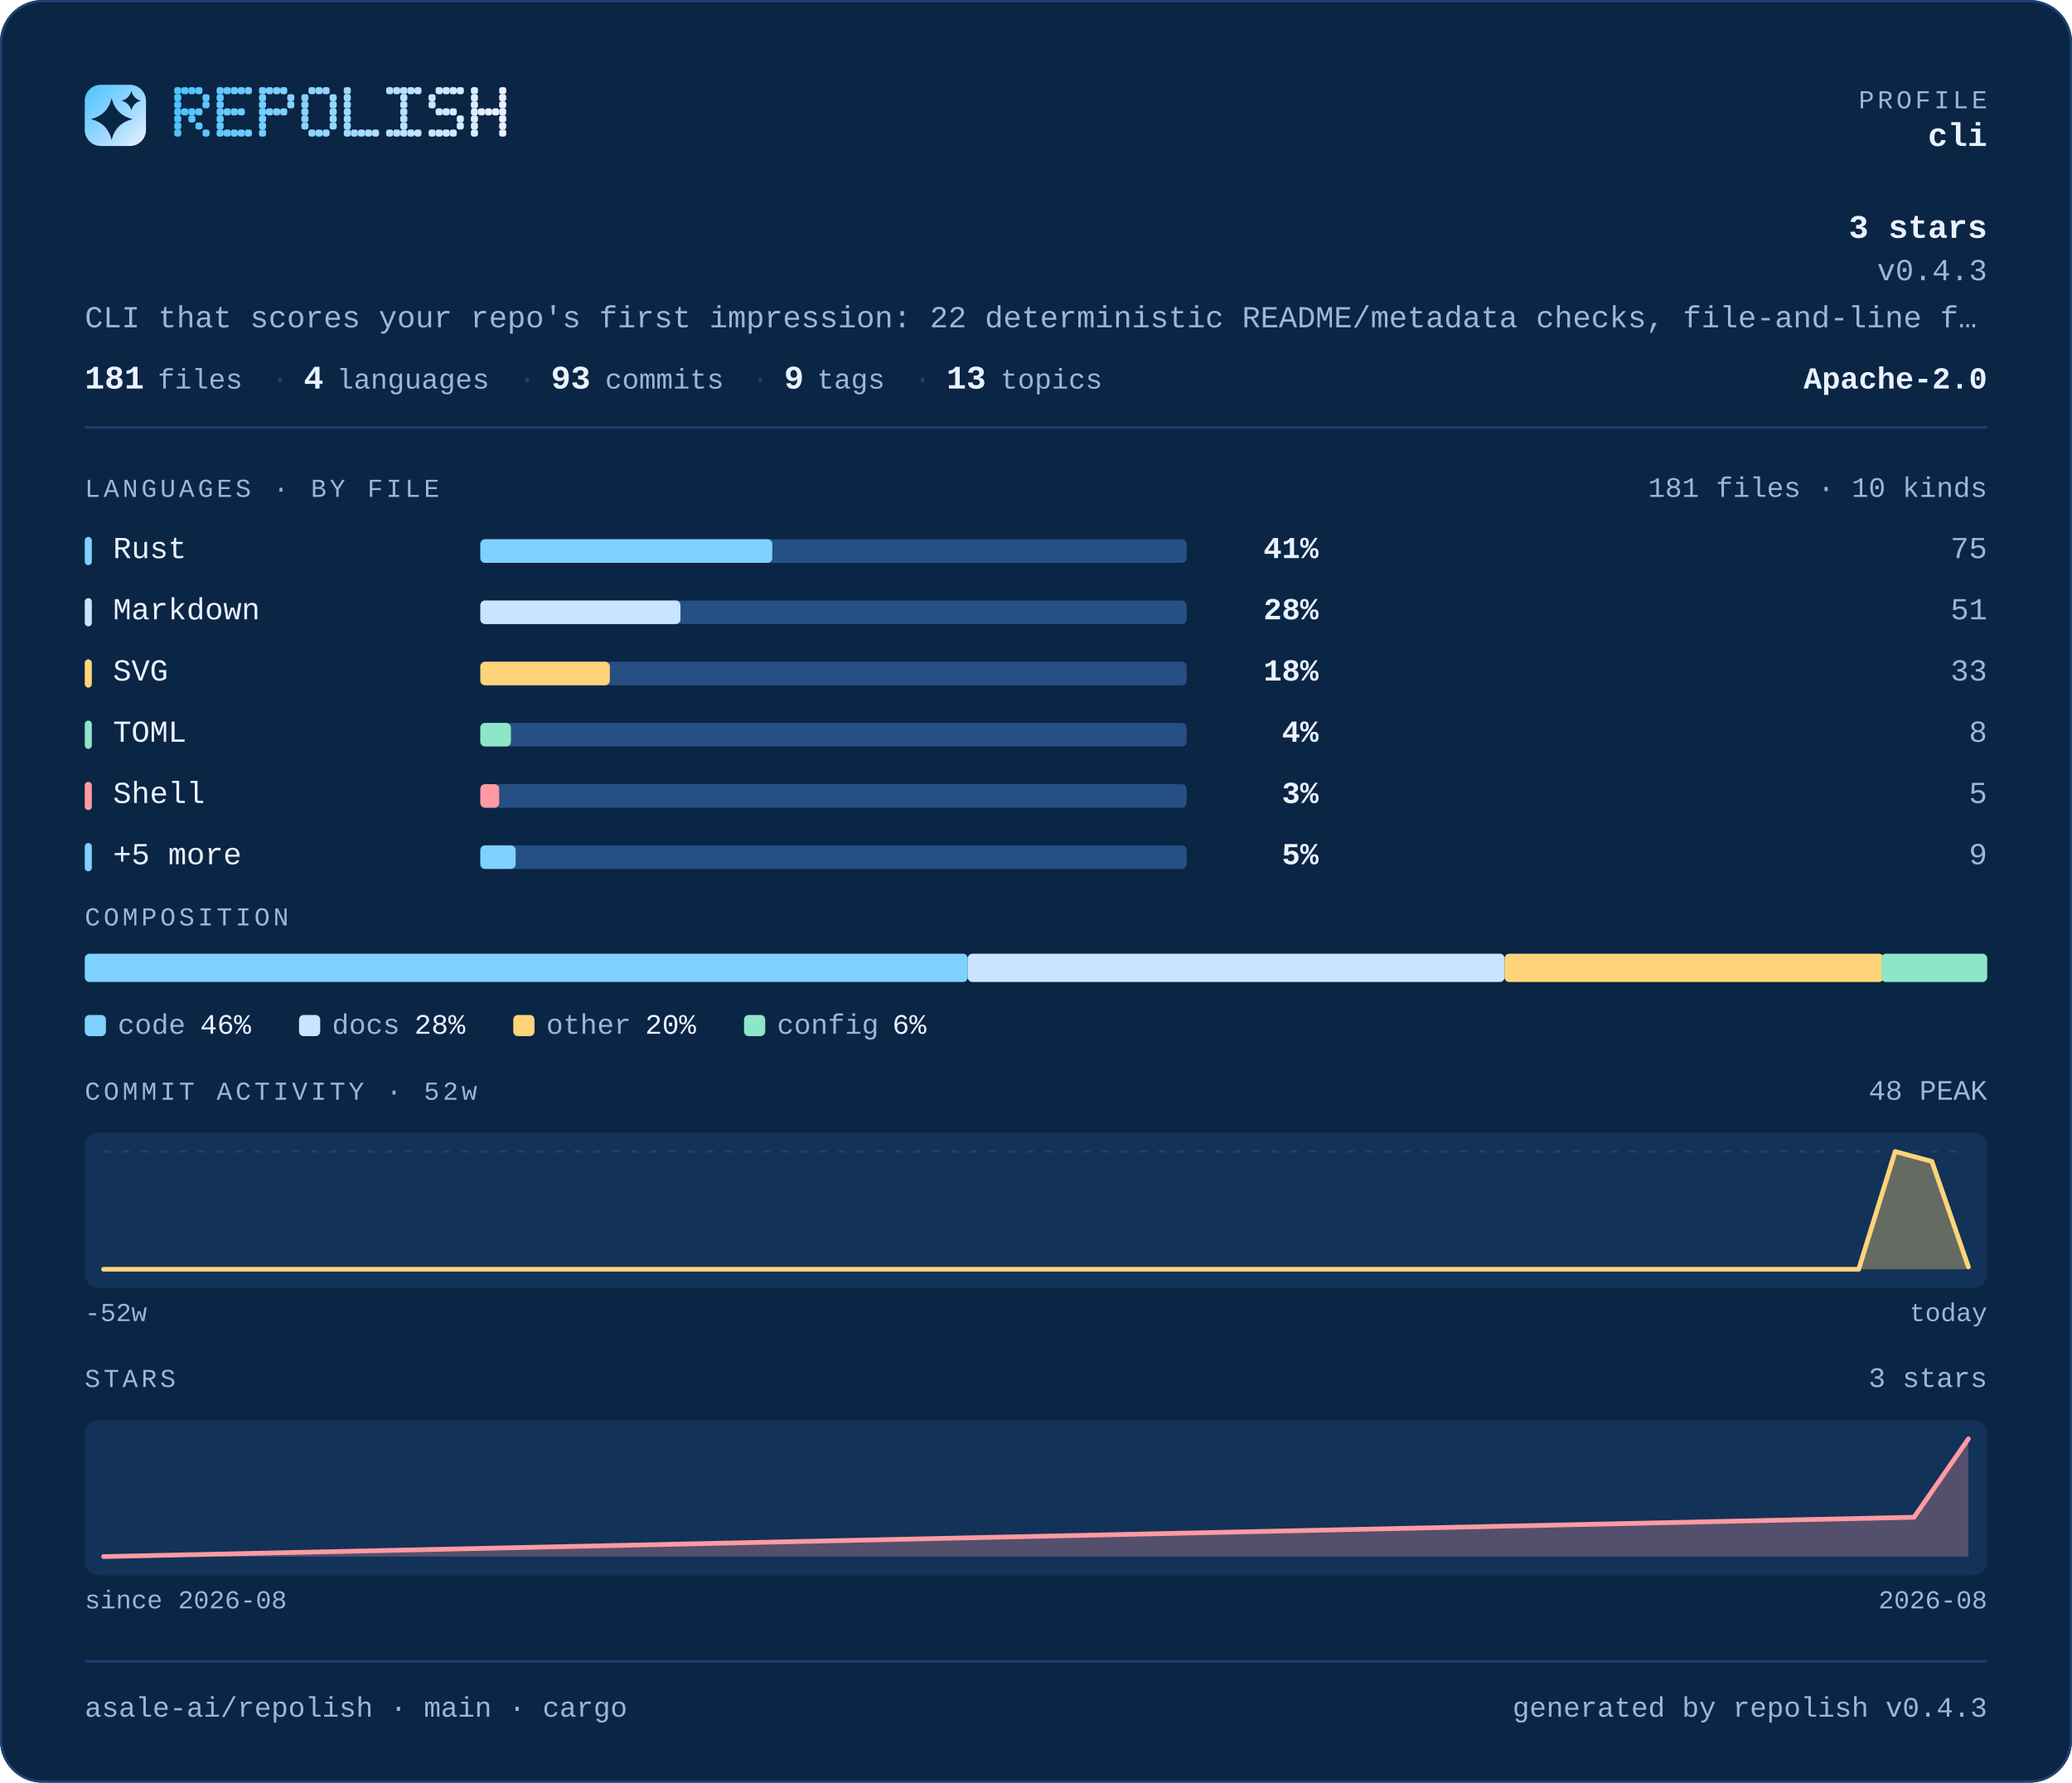
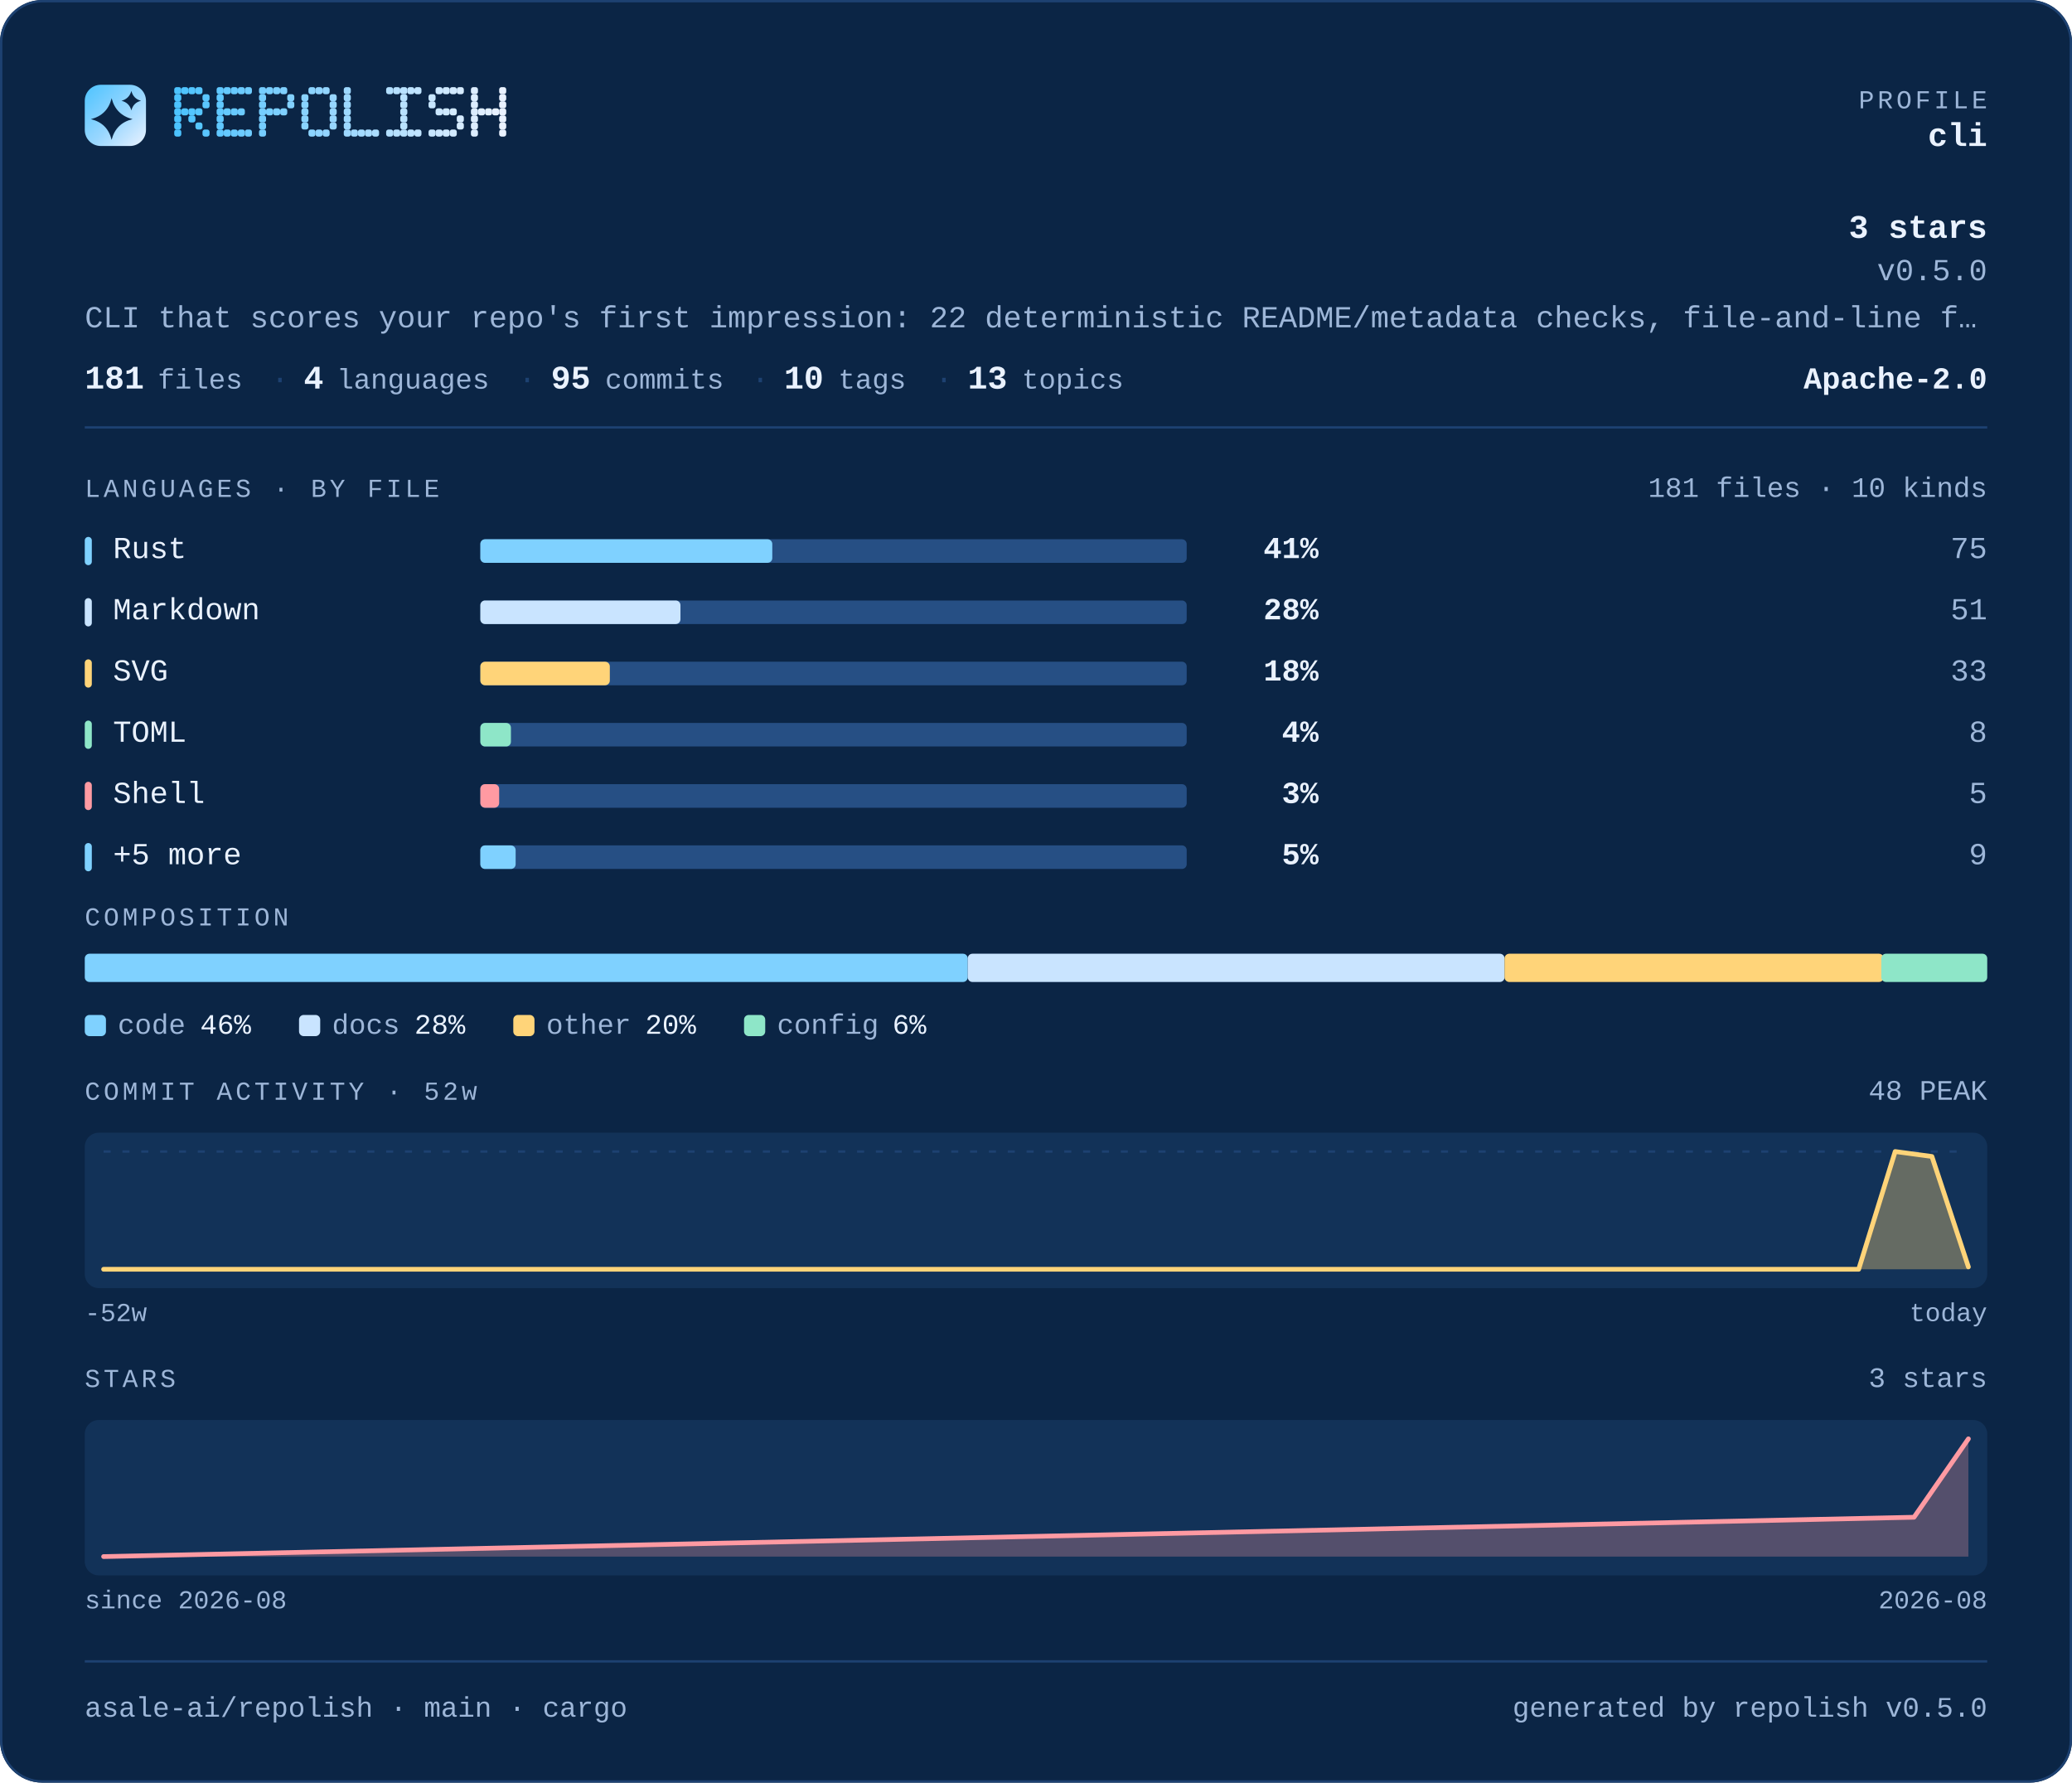
<svg xmlns="http://www.w3.org/2000/svg" width="880" height="757" viewBox="0 0 880 757" lang="en" role="img" aria-label="asale-ai/repolish — repository overview">
  <defs>
    <linearGradient id="brand" x1="0" y1="0" x2="1" y2="1">
      <stop offset="0" stop-color="#4cc3ff" />
      <stop offset="0.55" stop-color="#9ad7ff" />
      <stop offset="1" stop-color="#eaf2ff" />
    </linearGradient>
  </defs>
  <style>
    .t { font-family: ui-monospace, SFMono-Regular, "SF Mono", Menlo, Consolas, "Liberation Mono", "Noto Sans Mono CJK SC", "Noto Sans Mono CJK JP", "Microsoft YaHei", "Hiragino Sans", "Yu Gothic", monospace; }
  </style>
  <rect x="0" y="0" width="880" height="757" rx="18.0" fill="#0b2545" />
  <rect x="0.5" y="0.5" width="879" height="756" rx="17.5" fill="none" stroke="#1d4171" />
  <rect x="36" y="36" width="26" height="26" rx="6.8" fill="url(#brand)" />
  <path d="M47.4 41.7Q49.2 48.8 56.3 50.6Q49.2 52.3 47.4 59.4Q45.7 52.3 38.6 50.6Q45.7 48.8 47.4 41.7Z" fill="#0b2545" />
  <path d="M55.8 38.6Q56.6 41.9 59.9 42.8Q56.6 43.6 55.8 46.9Q54.9 43.6 51.6 42.8Q54.9 41.9 55.8 38.6Z" fill="#0b2545" />
  <g fill="#4cc3ff">
    <rect x="74" y="37" width="3" height="3" rx="1" />
    <rect x="74" y="40" width="3" height="3" rx="1" />
    <rect x="74" y="43" width="3" height="3" rx="1" />
    <rect x="74" y="46" width="3" height="3" rx="1" />
    <rect x="74" y="49" width="3" height="3" rx="1" />
    <rect x="74" y="52" width="3" height="3" rx="1" />
    <rect x="74" y="55" width="3" height="3" rx="1" />
  </g>
  <g fill="#4fc4ff">
    <rect x="77" y="37" width="3" height="3" rx="1" />
    <rect x="77" y="46" width="3" height="3" rx="1" />
  </g>
  <g fill="#53c5ff">
    <rect x="80" y="37" width="3" height="3" rx="1" />
    <rect x="80" y="46" width="3" height="3" rx="1" />
    <rect x="80" y="49" width="3" height="3" rx="1" />
  </g>
  <g fill="#56c6ff">
    <rect x="83" y="37" width="3" height="3" rx="1" />
    <rect x="83" y="46" width="3" height="3" rx="1" />
    <rect x="83" y="52" width="3" height="3" rx="1" />
  </g>
  <g fill="#5ac6ff">
    <rect x="86" y="40" width="3" height="3" rx="1" />
    <rect x="86" y="43" width="3" height="3" rx="1" />
    <rect x="86" y="55" width="3" height="3" rx="1" />
  </g>
  <g fill="#60c8ff">
    <rect x="92" y="37" width="3" height="3" rx="1" />
    <rect x="92" y="40" width="3" height="3" rx="1" />
    <rect x="92" y="43" width="3" height="3" rx="1" />
    <rect x="92" y="46" width="3" height="3" rx="1" />
    <rect x="92" y="49" width="3" height="3" rx="1" />
    <rect x="92" y="52" width="3" height="3" rx="1" />
    <rect x="92" y="55" width="3" height="3" rx="1" />
  </g>
  <g fill="#64c9ff">
    <rect x="95" y="37" width="3" height="3" rx="1" />
    <rect x="95" y="46" width="3" height="3" rx="1" />
    <rect x="95" y="55" width="3" height="3" rx="1" />
  </g>
  <g fill="#67caff">
    <rect x="98" y="37" width="3" height="3" rx="1" />
    <rect x="98" y="46" width="3" height="3" rx="1" />
    <rect x="98" y="55" width="3" height="3" rx="1" />
  </g>
  <g fill="#6bcbff">
    <rect x="101" y="37" width="3" height="3" rx="1" />
    <rect x="101" y="46" width="3" height="3" rx="1" />
    <rect x="101" y="55" width="3" height="3" rx="1" />
  </g>
  <g fill="#6eccff">
    <rect x="104" y="37" width="3" height="3" rx="1" />
    <rect x="104" y="55" width="3" height="3" rx="1" />
  </g>
  <g fill="#75cdff">
    <rect x="110" y="37" width="3" height="3" rx="1" />
    <rect x="110" y="40" width="3" height="3" rx="1" />
    <rect x="110" y="43" width="3" height="3" rx="1" />
    <rect x="110" y="46" width="3" height="3" rx="1" />
    <rect x="110" y="49" width="3" height="3" rx="1" />
    <rect x="110" y="52" width="3" height="3" rx="1" />
    <rect x="110" y="55" width="3" height="3" rx="1" />
  </g>
  <g fill="#78ceff">
    <rect x="113" y="37" width="3" height="3" rx="1" />
    <rect x="113" y="46" width="3" height="3" rx="1" />
  </g>
  <g fill="#7bcfff">
    <rect x="116" y="37" width="3" height="3" rx="1" />
    <rect x="116" y="46" width="3" height="3" rx="1" />
  </g>
  <g fill="#7fd0ff">
    <rect x="119" y="37" width="3" height="3" rx="1" />
    <rect x="119" y="46" width="3" height="3" rx="1" />
  </g>
  <g fill="#82d1ff">
    <rect x="122" y="40" width="3" height="3" rx="1" />
    <rect x="122" y="43" width="3" height="3" rx="1" />
  </g>
  <g fill="#89d3ff">
    <rect x="128" y="40" width="3" height="3" rx="1" />
    <rect x="128" y="43" width="3" height="3" rx="1" />
    <rect x="128" y="46" width="3" height="3" rx="1" />
    <rect x="128" y="49" width="3" height="3" rx="1" />
    <rect x="128" y="52" width="3" height="3" rx="1" />
  </g>
  <g fill="#8cd4ff">
    <rect x="131" y="37" width="3" height="3" rx="1" />
    <rect x="131" y="55" width="3" height="3" rx="1" />
  </g>
  <g fill="#90d4ff">
    <rect x="134" y="37" width="3" height="3" rx="1" />
    <rect x="134" y="55" width="3" height="3" rx="1" />
  </g>
  <g fill="#93d5ff">
    <rect x="137" y="37" width="3" height="3" rx="1" />
    <rect x="137" y="55" width="3" height="3" rx="1" />
  </g>
  <g fill="#97d6ff">
    <rect x="140" y="40" width="3" height="3" rx="1" />
    <rect x="140" y="43" width="3" height="3" rx="1" />
    <rect x="140" y="46" width="3" height="3" rx="1" />
    <rect x="140" y="49" width="3" height="3" rx="1" />
    <rect x="140" y="52" width="3" height="3" rx="1" />
  </g>
  <g fill="#9dd8ff">
    <rect x="146" y="37" width="3" height="3" rx="1" />
    <rect x="146" y="40" width="3" height="3" rx="1" />
    <rect x="146" y="43" width="3" height="3" rx="1" />
    <rect x="146" y="46" width="3" height="3" rx="1" />
    <rect x="146" y="49" width="3" height="3" rx="1" />
    <rect x="146" y="52" width="3" height="3" rx="1" />
    <rect x="146" y="55" width="3" height="3" rx="1" />
  </g>
  <g fill="#a1d9ff">
    <rect x="149" y="55" width="3" height="3" rx="1" />
  </g>
  <g fill="#a4dbff">
    <rect x="152" y="55" width="3" height="3" rx="1" />
  </g>
  <g fill="#a8dcff">
    <rect x="155" y="55" width="3" height="3" rx="1" />
  </g>
  <g fill="#abddff">
    <rect x="158" y="55" width="3" height="3" rx="1" />
  </g>
  <g fill="#b2dfff">
    <rect x="164" y="37" width="3" height="3" rx="1" />
    <rect x="164" y="55" width="3" height="3" rx="1" />
  </g>
  <g fill="#b6e0ff">
    <rect x="167" y="37" width="3" height="3" rx="1" />
    <rect x="167" y="55" width="3" height="3" rx="1" />
  </g>
  <g fill="#b9e2ff">
    <rect x="170" y="37" width="3" height="3" rx="1" />
    <rect x="170" y="40" width="3" height="3" rx="1" />
    <rect x="170" y="43" width="3" height="3" rx="1" />
    <rect x="170" y="46" width="3" height="3" rx="1" />
    <rect x="170" y="49" width="3" height="3" rx="1" />
    <rect x="170" y="52" width="3" height="3" rx="1" />
    <rect x="170" y="55" width="3" height="3" rx="1" />
  </g>
  <g fill="#bde3ff">
    <rect x="173" y="37" width="3" height="3" rx="1" />
    <rect x="173" y="55" width="3" height="3" rx="1" />
  </g>
  <g fill="#c0e4ff">
    <rect x="176" y="37" width="3" height="3" rx="1" />
    <rect x="176" y="55" width="3" height="3" rx="1" />
  </g>
  <g fill="#c7e6ff">
    <rect x="182" y="40" width="3" height="3" rx="1" />
    <rect x="182" y="43" width="3" height="3" rx="1" />
    <rect x="182" y="55" width="3" height="3" rx="1" />
  </g>
  <g fill="#cbe7ff">
    <rect x="185" y="37" width="3" height="3" rx="1" />
    <rect x="185" y="46" width="3" height="3" rx="1" />
    <rect x="185" y="55" width="3" height="3" rx="1" />
  </g>
  <g fill="#cee9ff">
    <rect x="188" y="37" width="3" height="3" rx="1" />
    <rect x="188" y="46" width="3" height="3" rx="1" />
    <rect x="188" y="55" width="3" height="3" rx="1" />
  </g>
  <g fill="#d2eaff">
    <rect x="191" y="37" width="3" height="3" rx="1" />
    <rect x="191" y="46" width="3" height="3" rx="1" />
    <rect x="191" y="55" width="3" height="3" rx="1" />
  </g>
  <g fill="#d5ebff">
    <rect x="194" y="37" width="3" height="3" rx="1" />
    <rect x="194" y="49" width="3" height="3" rx="1" />
    <rect x="194" y="52" width="3" height="3" rx="1" />
  </g>
  <g fill="#dcedff">
    <rect x="200" y="37" width="3" height="3" rx="1" />
    <rect x="200" y="40" width="3" height="3" rx="1" />
    <rect x="200" y="43" width="3" height="3" rx="1" />
    <rect x="200" y="46" width="3" height="3" rx="1" />
    <rect x="200" y="49" width="3" height="3" rx="1" />
    <rect x="200" y="52" width="3" height="3" rx="1" />
    <rect x="200" y="55" width="3" height="3" rx="1" />
  </g>
  <g fill="#e0eeff">
    <rect x="203" y="46" width="3" height="3" rx="1" />
  </g>
  <g fill="#e3f0ff">
    <rect x="206" y="46" width="3" height="3" rx="1" />
  </g>
  <g fill="#e7f1ff">
    <rect x="209" y="46" width="3" height="3" rx="1" />
  </g>
  <g fill="#eaf2ff">
    <rect x="212" y="37" width="3" height="3" rx="1" />
    <rect x="212" y="40" width="3" height="3" rx="1" />
    <rect x="212" y="43" width="3" height="3" rx="1" />
    <rect x="212" y="46" width="3" height="3" rx="1" />
    <rect x="212" y="49" width="3" height="3" rx="1" />
    <rect x="212" y="52" width="3" height="3" rx="1" />
    <rect x="212" y="55" width="3" height="3" rx="1" />
  </g>
  <text class="t" x="844" y="46" font-size="11" fill="#9db6d8" text-anchor="end" letter-spacing="1.4">PROFILE</text>
  <text class="t" x="844" y="62" font-size="14" fill="#eaf2ff" text-anchor="end" font-weight="700">cli</text>
  <text class="t" x="844" y="101" font-size="14" fill="#eaf2ff" text-anchor="end" font-weight="700">3 stars</text>
-   <text class="t" x="844" y="119" font-size="13" fill="#9db6d8" text-anchor="end">v0.4.3</text>
+   <text class="t" x="844" y="119" font-size="13" fill="#9db6d8" text-anchor="end">v0.5.0</text>
  <text class="t" x="36" y="139" font-size="13" fill="#9db6d8" text-anchor="start">CLI that scores your repo's first impression: 22 deterministic README/metadata checks, file-and-line f…</text>
  <text class="t" x="36" y="165" font-size="14" fill="#eaf2ff" text-anchor="start" font-weight="700">181</text>
  <text class="t" x="67" y="165" font-size="12" fill="#9db6d8" text-anchor="start">files</text>
  <text class="t" x="115" y="165" font-size="13" fill="#1d4171" text-anchor="start">·</text>
  <text class="t" x="129" y="165" font-size="14" fill="#eaf2ff" text-anchor="start" font-weight="700">4</text>
  <text class="t" x="143" y="165" font-size="12" fill="#9db6d8" text-anchor="start">languages</text>
  <text class="t" x="220" y="165" font-size="13" fill="#1d4171" text-anchor="start">·</text>
-   <text class="t" x="234" y="165" font-size="14" fill="#eaf2ff" text-anchor="start" font-weight="700">93</text>
+   <text class="t" x="234" y="165" font-size="14" fill="#eaf2ff" text-anchor="start" font-weight="700">95</text>
  <text class="t" x="257" y="165" font-size="12" fill="#9db6d8" text-anchor="start">commits</text>
  <text class="t" x="319" y="165" font-size="13" fill="#1d4171" text-anchor="start">·</text>
-   <text class="t" x="333" y="165" font-size="14" fill="#eaf2ff" text-anchor="start" font-weight="700">9</text>
-   <text class="t" x="347" y="165" font-size="12" fill="#9db6d8" text-anchor="start">tags</text>
-   <text class="t" x="388" y="165" font-size="13" fill="#1d4171" text-anchor="start">·</text>
-   <text class="t" x="402" y="165" font-size="14" fill="#eaf2ff" text-anchor="start" font-weight="700">13</text>
-   <text class="t" x="425" y="165" font-size="12" fill="#9db6d8" text-anchor="start">topics</text>
+   <text class="t" x="333" y="165" font-size="14" fill="#eaf2ff" text-anchor="start" font-weight="700">10</text>
+   <text class="t" x="356" y="165" font-size="12" fill="#9db6d8" text-anchor="start">tags</text>
+   <text class="t" x="397" y="165" font-size="13" fill="#1d4171" text-anchor="start">·</text>
+   <text class="t" x="411" y="165" font-size="14" fill="#eaf2ff" text-anchor="start" font-weight="700">13</text>
+   <text class="t" x="434" y="165" font-size="12" fill="#9db6d8" text-anchor="start">topics</text>
  <text class="t" x="844" y="165" font-size="13" fill="#eaf2ff" text-anchor="end" font-weight="700">Apache-2.0</text>
  <rect x="36" y="181" width="808" height="1" fill="#1d4171" />
  <text class="t" x="36" y="211" font-size="11" fill="#9db6d8" text-anchor="start" letter-spacing="1.4">LANGUAGES · BY FILE</text>
  <text class="t" x="844" y="211" font-size="12" fill="#9db6d8" text-anchor="end">181 files · 10 kinds</text>
  <rect x="36" y="228" width="3" height="12" rx="1.5" fill="#7fd1ff" />
  <text class="t" x="48" y="237" font-size="13" fill="#eaf2ff" text-anchor="start">Rust</text>
  <rect x="204" y="229" width="300" height="10" rx="2.0" fill="#264f84" />
  <rect x="204" y="229" width="124" height="10" rx="2.0" fill="#7fd1ff" />
  <text class="t" x="560" y="237" font-size="13" fill="#eaf2ff" text-anchor="end" font-weight="700">41%</text>
  <text class="t" x="844" y="237" font-size="13" fill="#9db6d8" text-anchor="end">75</text>
  <rect x="36" y="254" width="3" height="12" rx="1.5" fill="#c9e4ff" />
  <text class="t" x="48" y="263" font-size="13" fill="#eaf2ff" text-anchor="start">Markdown</text>
  <rect x="204" y="255" width="300" height="10" rx="2.0" fill="#264f84" />
  <rect x="204" y="255" width="85" height="10" rx="2.0" fill="#c9e4ff" />
  <text class="t" x="560" y="263" font-size="13" fill="#eaf2ff" text-anchor="end" font-weight="700">28%</text>
  <text class="t" x="844" y="263" font-size="13" fill="#9db6d8" text-anchor="end">51</text>
  <rect x="36" y="280" width="3" height="12" rx="1.5" fill="#ffd479" />
  <text class="t" x="48" y="289" font-size="13" fill="#eaf2ff" text-anchor="start">SVG</text>
  <rect x="204" y="281" width="300" height="10" rx="2.0" fill="#264f84" />
  <rect x="204" y="281" width="55" height="10" rx="2.0" fill="#ffd479" />
  <text class="t" x="560" y="289" font-size="13" fill="#eaf2ff" text-anchor="end" font-weight="700">18%</text>
  <text class="t" x="844" y="289" font-size="13" fill="#9db6d8" text-anchor="end">33</text>
  <rect x="36" y="306" width="3" height="12" rx="1.5" fill="#8ee6c8" />
  <text class="t" x="48" y="315" font-size="13" fill="#eaf2ff" text-anchor="start">TOML</text>
  <rect x="204" y="307" width="300" height="10" rx="2.0" fill="#264f84" />
  <rect x="204" y="307" width="13" height="10" rx="2.0" fill="#8ee6c8" />
  <text class="t" x="560" y="315" font-size="13" fill="#eaf2ff" text-anchor="end" font-weight="700">4%</text>
  <text class="t" x="844" y="315" font-size="13" fill="#9db6d8" text-anchor="end">8</text>
  <rect x="36" y="332" width="3" height="12" rx="1.5" fill="#ff9aa2" />
  <text class="t" x="48" y="341" font-size="13" fill="#eaf2ff" text-anchor="start">Shell</text>
  <rect x="204" y="333" width="300" height="10" rx="2.0" fill="#264f84" />
  <rect x="204" y="333" width="8" height="10" rx="2.0" fill="#ff9aa2" />
  <text class="t" x="560" y="341" font-size="13" fill="#eaf2ff" text-anchor="end" font-weight="700">3%</text>
  <text class="t" x="844" y="341" font-size="13" fill="#9db6d8" text-anchor="end">5</text>
  <rect x="36" y="358" width="3" height="12" rx="1.5" fill="#7fd1ff" />
  <text class="t" x="48" y="367" font-size="13" fill="#eaf2ff" text-anchor="start">+5 more</text>
  <rect x="204" y="359" width="300" height="10" rx="2.0" fill="#264f84" />
  <rect x="204" y="359" width="15" height="10" rx="2.0" fill="#7fd1ff" />
  <text class="t" x="560" y="367" font-size="13" fill="#eaf2ff" text-anchor="end" font-weight="700">5%</text>
  <text class="t" x="844" y="367" font-size="13" fill="#9db6d8" text-anchor="end">9</text>
  <text class="t" x="36" y="393" font-size="11" fill="#9db6d8" text-anchor="start" letter-spacing="1.4">COMPOSITION</text>
  <rect x="36" y="405" width="375" height="12" rx="2.0" fill="#7fd1ff" />
  <rect x="411" y="405" width="228" height="12" rx="2.0" fill="#c9e4ff" />
  <rect x="639" y="405" width="161" height="12" rx="2.0" fill="#ffd479" />
  <rect x="799" y="405" width="45" height="12" rx="2.0" fill="#8ee6c8" />
  <rect x="36" y="431" width="9" height="9" rx="2.0" fill="#7fd1ff" />
  <text class="t" x="50" y="439" font-size="12" fill="#9db6d8" text-anchor="start">code</text>
  <text class="t" x="85" y="439" font-size="12" fill="#eaf2ff" text-anchor="start">46%</text>
  <rect x="127" y="431" width="9" height="9" rx="2.0" fill="#c9e4ff" />
  <text class="t" x="141" y="439" font-size="12" fill="#9db6d8" text-anchor="start">docs</text>
  <text class="t" x="176" y="439" font-size="12" fill="#eaf2ff" text-anchor="start">28%</text>
  <rect x="218" y="431" width="9" height="9" rx="2.0" fill="#ffd479" />
  <text class="t" x="232" y="439" font-size="12" fill="#9db6d8" text-anchor="start">other</text>
  <text class="t" x="274" y="439" font-size="12" fill="#eaf2ff" text-anchor="start">20%</text>
  <rect x="316" y="431" width="9" height="9" rx="2.0" fill="#8ee6c8" />
  <text class="t" x="330" y="439" font-size="12" fill="#9db6d8" text-anchor="start">config</text>
  <text class="t" x="379" y="439" font-size="12" fill="#eaf2ff" text-anchor="start">6%</text>
  <text class="t" x="36" y="467" font-size="11" fill="#9db6d8" text-anchor="start" letter-spacing="1.4">COMMIT ACTIVITY · 52w</text>
  <text class="t" x="844" y="467" font-size="12" fill="#9db6d8" text-anchor="end">48 PEAK</text>
  <rect x="36" y="481" width="808" height="66" rx="6.0" fill="#123258" />
  <line x1="44" y1="489" x2="836" y2="489" stroke="#1d4171" stroke-width="1" stroke-dasharray="3 5" />
-   <path d="M44.0 539.0 L59.5 539.0 L75.1 539.0 L90.6 539.0 L106.1 539.0 L121.6 539.0 L137.2 539.0 L152.7 539.0 L168.2 539.0 L183.8 539.0 L199.3 539.0 L214.8 539.0 L230.4 539.0 L245.9 539.0 L261.4 539.0 L276.9 539.0 L292.5 539.0 L308.0 539.0 L323.5 539.0 L339.1 539.0 L354.6 539.0 L370.1 539.0 L385.6 539.0 L401.2 539.0 L416.7 539.0 L432.2 539.0 L447.8 539.0 L463.3 539.0 L478.8 539.0 L494.4 539.0 L509.9 539.0 L525.4 539.0 L540.9 539.0 L556.5 539.0 L572.0 539.0 L587.5 539.0 L603.1 539.0 L618.6 539.0 L634.1 539.0 L649.6 539.0 L665.2 539.0 L680.7 539.0 L696.2 539.0 L711.8 539.0 L727.3 539.0 L742.8 539.0 L758.4 539.0 L773.9 539.0 L789.4 539.0 L804.9 489.0 L820.5 493.2 L836.0 538.0 L836.0 539 L44 539 Z" fill="#ffd479" fill-opacity="0.35" />
-   <path d="M44.0 539.0 L59.5 539.0 L75.1 539.0 L90.6 539.0 L106.1 539.0 L121.6 539.0 L137.2 539.0 L152.7 539.0 L168.2 539.0 L183.8 539.0 L199.3 539.0 L214.8 539.0 L230.4 539.0 L245.9 539.0 L261.4 539.0 L276.9 539.0 L292.5 539.0 L308.0 539.0 L323.5 539.0 L339.1 539.0 L354.6 539.0 L370.1 539.0 L385.6 539.0 L401.2 539.0 L416.7 539.0 L432.2 539.0 L447.8 539.0 L463.3 539.0 L478.8 539.0 L494.4 539.0 L509.9 539.0 L525.4 539.0 L540.9 539.0 L556.5 539.0 L572.0 539.0 L587.5 539.0 L603.1 539.0 L618.6 539.0 L634.1 539.0 L649.6 539.0 L665.2 539.0 L680.7 539.0 L696.2 539.0 L711.8 539.0 L727.3 539.0 L742.8 539.0 L758.4 539.0 L773.9 539.0 L789.4 539.0 L804.9 489.0 L820.5 493.2 L836.0 538.0" fill="none" stroke="#ffd479" stroke-width="2" stroke-linejoin="round" stroke-linecap="round" />
+   <path d="M44.0 539.0 L59.5 539.0 L75.1 539.0 L90.6 539.0 L106.1 539.0 L121.6 539.0 L137.2 539.0 L152.7 539.0 L168.2 539.0 L183.8 539.0 L199.3 539.0 L214.8 539.0 L230.4 539.0 L245.9 539.0 L261.4 539.0 L276.9 539.0 L292.5 539.0 L308.0 539.0 L323.5 539.0 L339.1 539.0 L354.6 539.0 L370.1 539.0 L385.6 539.0 L401.2 539.0 L416.7 539.0 L432.2 539.0 L447.8 539.0 L463.3 539.0 L478.8 539.0 L494.4 539.0 L509.9 539.0 L525.4 539.0 L540.9 539.0 L556.5 539.0 L572.0 539.0 L587.5 539.0 L603.1 539.0 L618.6 539.0 L634.1 539.0 L649.6 539.0 L665.2 539.0 L680.7 539.0 L696.2 539.0 L711.8 539.0 L727.3 539.0 L742.8 539.0 L758.4 539.0 L773.9 539.0 L789.4 539.0 L804.9 489.0 L820.5 491.1 L836.0 538.0 L836.0 539 L44 539 Z" fill="#ffd479" fill-opacity="0.35" />
+   <path d="M44.0 539.0 L59.5 539.0 L75.1 539.0 L90.6 539.0 L106.1 539.0 L121.6 539.0 L137.2 539.0 L152.7 539.0 L168.2 539.0 L183.8 539.0 L199.3 539.0 L214.8 539.0 L230.4 539.0 L245.9 539.0 L261.4 539.0 L276.9 539.0 L292.5 539.0 L308.0 539.0 L323.5 539.0 L339.1 539.0 L354.6 539.0 L370.1 539.0 L385.6 539.0 L401.2 539.0 L416.7 539.0 L432.2 539.0 L447.8 539.0 L463.3 539.0 L478.8 539.0 L494.4 539.0 L509.9 539.0 L525.4 539.0 L540.9 539.0 L556.5 539.0 L572.0 539.0 L587.5 539.0 L603.1 539.0 L618.6 539.0 L634.1 539.0 L649.6 539.0 L665.2 539.0 L680.7 539.0 L696.2 539.0 L711.8 539.0 L727.3 539.0 L742.8 539.0 L758.4 539.0 L773.9 539.0 L789.4 539.0 L804.9 489.0 L820.5 491.1 L836.0 538.0" fill="none" stroke="#ffd479" stroke-width="2" stroke-linejoin="round" stroke-linecap="round" />
  <text class="t" x="36" y="561" font-size="11" fill="#9db6d8" text-anchor="start">-52w</text>
  <text class="t" x="844" y="561" font-size="11" fill="#9db6d8" text-anchor="end">today</text>
  <text class="t" x="36" y="589" font-size="11" fill="#9db6d8" text-anchor="start" letter-spacing="1.4">STARS</text>
  <text class="t" x="844" y="589" font-size="12" fill="#9db6d8" text-anchor="end">3 stars</text>
  <rect x="36" y="603" width="808" height="66" rx="6.0" fill="#123258" />
  <path d="M44.0 661.0 L812.9 644.3 L836.0 611.0 L836.0 661 L44.0 661 Z" fill="#ff9aa2" fill-opacity="0.28" />
  <path d="M44.0 661.0 L812.9 644.3 L836.0 611.0" fill="none" stroke="#ff9aa2" stroke-width="2" stroke-linejoin="round" stroke-linecap="round" />
  <text class="t" x="36" y="683" font-size="11" fill="#9db6d8" text-anchor="start">since 2026-08</text>
  <text class="t" x="844" y="683" font-size="11" fill="#9db6d8" text-anchor="end">2026-08</text>
  <rect x="36" y="705" width="808" height="1" fill="#1d4171" />
  <text class="t" x="36" y="729" font-size="12" fill="#9db6d8" text-anchor="start">asale-ai/repolish · main · cargo</text>
-   <text class="t" x="844" y="729" font-size="12" fill="#9db6d8" text-anchor="end">generated by repolish v0.4.3</text>
+   <text class="t" x="844" y="729" font-size="12" fill="#9db6d8" text-anchor="end">generated by repolish v0.5.0</text>
</svg>
